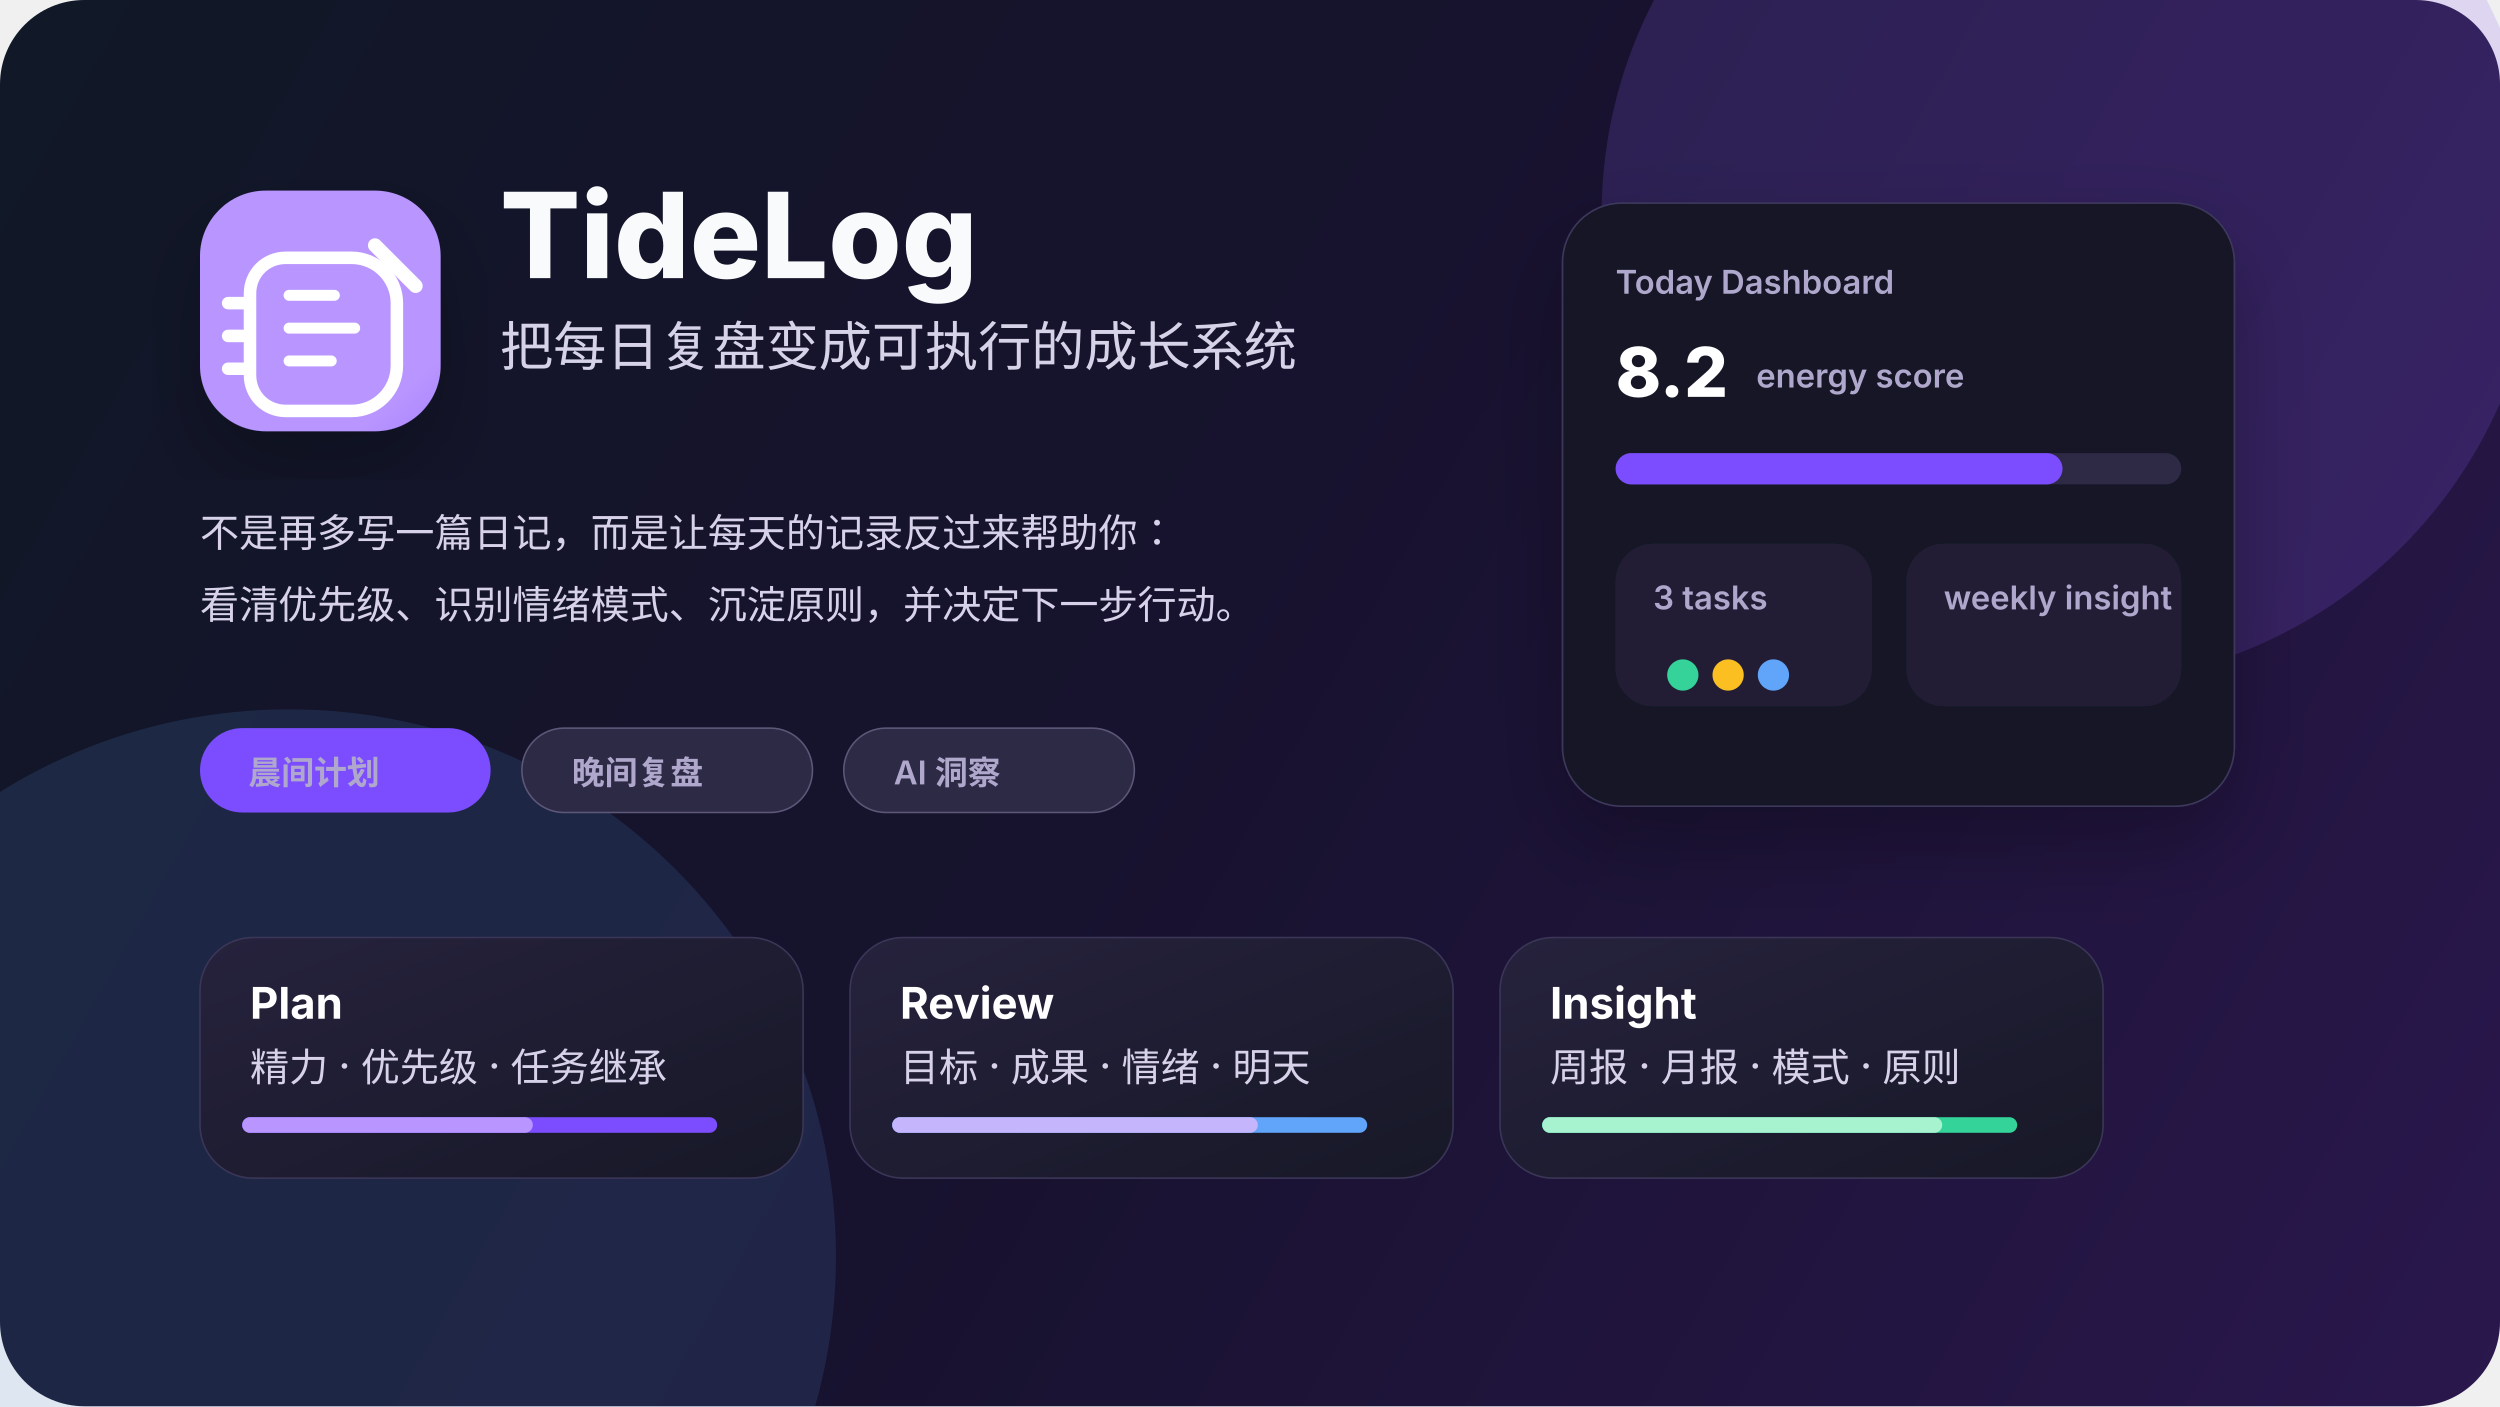
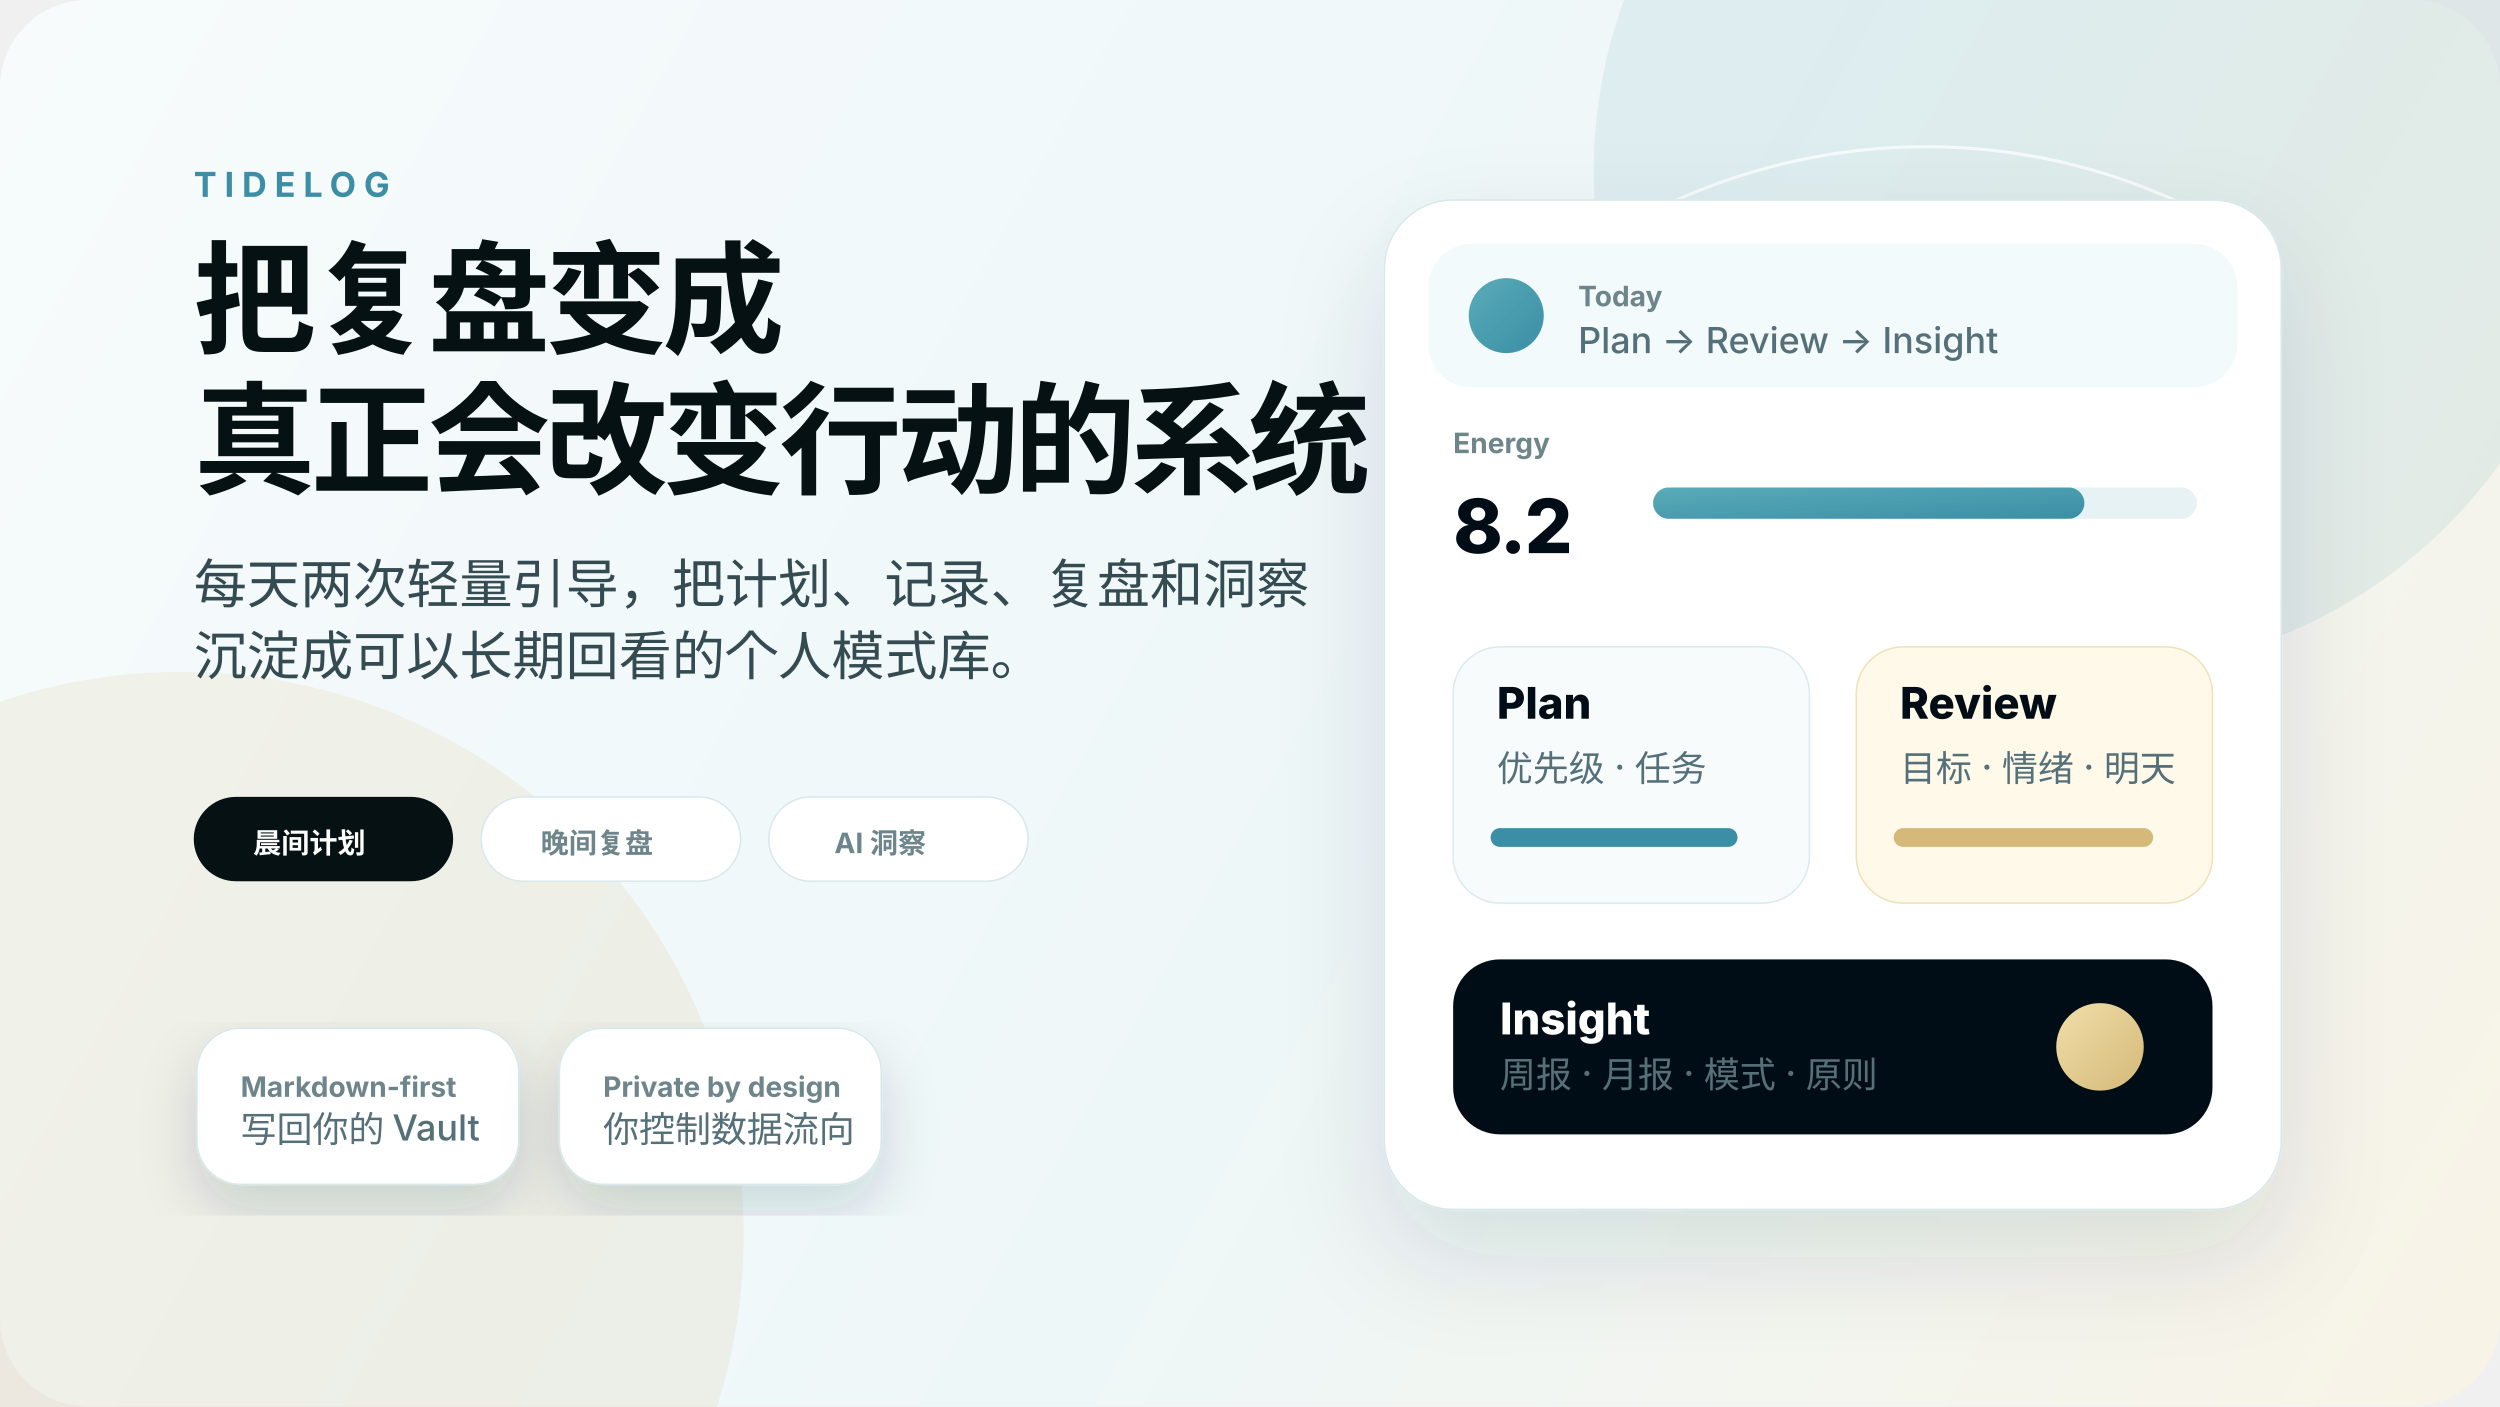
<svg xmlns="http://www.w3.org/2000/svg" width="1600" height="900" viewBox="0 0 1600 900" fill="none" role="img" aria-labelledby="title desc">
  <defs>
    <linearGradient id="bg" x1="0" y1="0" x2="1600" y2="900" gradientUnits="userSpaceOnUse">
-       <stop stop-color="#111827" />
-       <stop offset="0.48" stop-color="#17122E" />
-       <stop offset="1" stop-color="#2A174D" />
+       <stop stop-color="#F7FBFC" />
+       <stop offset="0.55" stop-color="#EEF7F8" />
+       <stop offset="1" stop-color="#F8F3E6" />
    </linearGradient>
-     <linearGradient id="purple" x1="135" y1="121" x2="323" y2="330" gradientUnits="userSpaceOnUse">
-       <stop stop-color="#B996FF" />
-       <stop offset="0.55" stop-color="#7C4DFF" />
-       <stop offset="1" stop-color="#5D8BFF" />
+     <linearGradient id="teal" x1="0" y1="0" x2="1" y2="1">
+       <stop stop-color="#5AABB8" />
+       <stop offset="1" stop-color="#3B8EA5" />
    </linearGradient>
-     <linearGradient id="card" x1="0" y1="0" x2="1" y2="1">
-       <stop stop-color="#26223D" />
-       <stop offset="1" stop-color="#171827" />
+     <linearGradient id="gold" x1="0" y1="0" x2="1" y2="1">
+       <stop stop-color="#F1DEAA" />
+       <stop offset="1" stop-color="#D4B978" />
    </linearGradient>
-     <filter id="soft" x="-20%" y="-20%" width="140%" height="140%" color-interpolation-filters="sRGB">
-       <feDropShadow dx="0" dy="24" stdDeviation="28" flood-color="#000000" flood-opacity="0.28" />
+     <filter id="cardShadow" x="-20%" y="-20%" width="140%" height="150%" color-interpolation-filters="sRGB">
+       <feDropShadow dx="0" dy="30" stdDeviation="34" flood-color="#123844" flood-opacity="0.12" />
+     </filter>
+     <filter id="softShadow" x="-20%" y="-20%" width="140%" height="140%" color-interpolation-filters="sRGB">
+       <feDropShadow dx="0" dy="16" stdDeviation="18" flood-color="#123844" flood-opacity="0.16" />
    </filter>
    <style>
-       .title { font: 800 76px -apple-system, BlinkMacSystemFont, "Segoe UI", "PingFang SC", "Microsoft YaHei", sans-serif; fill: #F8FAFC; }
-       .subtitle { font: 500 34px -apple-system, BlinkMacSystemFont, "Segoe UI", "PingFang SC", "Microsoft YaHei", sans-serif; fill: #D6D3E8; }
-       .body { font: 500 25px -apple-system, BlinkMacSystemFont, "Segoe UI", "PingFang SC", "Microsoft YaHei", sans-serif; fill: #D7D2EA; }
-       .small { font: 600 21px -apple-system, BlinkMacSystemFont, "Segoe UI", "PingFang SC", "Microsoft YaHei", sans-serif; fill: #AFA8CC; }
-       .cardTitle { font: 750 28px -apple-system, BlinkMacSystemFont, "Segoe UI", "PingFang SC", "Microsoft YaHei", sans-serif; fill: #FFFFFF; }
-       .metric { font: 800 44px -apple-system, BlinkMacSystemFont, "Segoe UI", sans-serif; fill: #FFFFFF; }
+       .eyebrow { font-family: -apple-system, BlinkMacSystemFont, "SF Pro Text", "PingFang SC", "Microsoft YaHei", sans-serif; font-size: 22px; font-weight: 700; letter-spacing: 5px; fill: #3B8EA5; }
+       .title { font-family: -apple-system, BlinkMacSystemFont, "SF Pro Display", "PingFang SC", "Microsoft YaHei", sans-serif; font-size: 78px; font-weight: 800; fill: #061113; letter-spacing: -3px; }
+       .subtitle { font-family: -apple-system, BlinkMacSystemFont, "SF Pro Text", "PingFang SC", "Microsoft YaHei", sans-serif; font-size: 34px; font-weight: 540; fill: #344B51; }
+       .cardTitle { font-family: -apple-system, BlinkMacSystemFont, "SF Pro Text", "PingFang SC", "Microsoft YaHei", sans-serif; font-size: 28px; font-weight: 760; fill: #061113; }
+       .body { font-family: -apple-system, BlinkMacSystemFont, "SF Pro Text", "PingFang SC", "Microsoft YaHei", sans-serif; font-size: 23px; font-weight: 520; fill: #557078; }
+       .small { font-family: -apple-system, BlinkMacSystemFont, "SF Pro Text", "PingFang SC", "Microsoft YaHei", sans-serif; font-size: 18px; font-weight: 680; fill: #6E858C; }
+       .metric { font-family: -apple-system, BlinkMacSystemFont, "SF Pro Display", sans-serif; font-size: 48px; font-weight: 820; fill: #061113; letter-spacing: -1px; }
+       .white { fill: #FFFFFF; }
    </style>
  </defs>
-   <rect width="1600" height="900" rx="54" fill="url(#bg)" />
-   <circle cx="1325" cy="138" r="300" fill="#8B5CF6" opacity="0.18" />
-   <circle cx="185" cy="804" r="350" fill="#60A5FA" opacity="0.13" />
-   <g transform="translate(128 122)">
-     <rect width="154" height="154" rx="42" fill="url(#purple)" filter="url(#soft)" />
-     <path d="M55 43H97C113 43 126 56 126 72V112C126 128 113 141 97 141H55C42 141 32 131 32 118V66C32 53 42 43 55 43Z" stroke="white" stroke-width="8" stroke-linecap="round" stroke-linejoin="round" />
-     <path d="M57 67H86M57 88H99M57 109H84" stroke="white" stroke-width="7" stroke-linecap="round" />
-     <path d="M31 72H18M31 93H18M31 114H18" stroke="white" stroke-width="8" stroke-linecap="round" />
-     <path d="M112 35L138 61" stroke="white" stroke-width="9" stroke-linecap="round" />
+   <rect width="1600" height="900" rx="56" fill="url(#bg)" />
+   <circle cx="1340" cy="110" r="320" fill="#3B8EA5" opacity="0.10" />
+   <circle cx="116" cy="790" r="360" fill="#D4B978" opacity="0.14" />
+   <path d="M1060 134C1192 70 1342 84 1458 166" stroke="#FFFFFF" stroke-width="2" opacity="0.72" />
+   <g transform="translate(124 126)">
+     <text x="0" y="0" class="eyebrow">TIDELOG</text>
+     <text x="0" y="94" class="title">把复盘变成</text>
+     <text x="0" y="184" class="title">真正会改变行动的系统</text>
+     <text x="0" y="260" class="subtitle">每天两次轻量引导，把计划、记录、复盘和洞察</text>
+     <text x="0" y="306" class="subtitle">沉淀成可以长期回看的个人模式库。</text>
+     <g transform="translate(0 384)">
+       <rect width="166" height="54" rx="27" fill="#061113" />
+       <text x="38" y="36" class="small white">晨间计划</text>
+       <rect x="184" width="166" height="54" rx="27" fill="#FFFFFF" stroke="#D8E8EC" />
+       <text x="222" y="36" class="small">晚间复盘</text>
+       <rect x="368" width="166" height="54" rx="27" fill="#FFFFFF" stroke="#D8E8EC" />
+       <text x="410" y="36" class="small">AI 洞察</text>
+     </g>
  </g>
-   <text x="320" y="178" class="title">TideLog</text>
-   <text x="320" y="234" class="subtitle">把每日复盘变成可执行的成长系统</text>
-   <text x="128" y="350" class="body">不是再多写一篇日记，而是让每天的记录反过来帮助你：</text>
-   <text x="128" y="396" class="body">看清优先级、识别情绪模式、沉淀原则，并决定下一步行动。</text>
-   <g transform="translate(128 466)">
-     <rect width="186" height="54" rx="27" fill="#7C4DFF" />
-     <text x="31" y="36" class="small" fill="#FFFFFF">晨间计划</text>
-     <rect x="206" width="186" height="54" rx="27" fill="#2D2A45" stroke="#5D5778" />
-     <text x="238" y="36" class="small">晚间复盘</text>
-     <rect x="412" width="186" height="54" rx="27" fill="#2D2A45" stroke="#5D5778" />
-     <text x="444" y="36" class="small">AI 洞察</text>
+   <g transform="translate(886 128)" filter="url(#cardShadow)">
+     <rect width="574" height="646" rx="44" fill="#FFFFFF" stroke="#D7E8EB" />
+     <rect x="28" y="28" width="518" height="92" rx="28" fill="#F3FAFB" />
+     <circle cx="78" cy="74" r="24" fill="url(#teal)" />
+     <text x="124" y="68" class="small">Today</text>
+     <text x="124" y="98" class="body">Plan → Review → Insight</text>
+     <g transform="translate(44 162)">
+       <text x="0" y="0" class="small">Energy</text>
+       <text x="0" y="64" class="metric">8.2</text>
+       <rect x="128" y="22" width="348" height="20" rx="10" fill="#E7F2F4" />
+       <rect x="128" y="22" width="276" height="20" rx="10" fill="url(#teal)" />
+     </g>
+     <g transform="translate(44 286)">
+       <rect width="228" height="164" rx="30" fill="#F7FBFC" stroke="#DBEBEE" />
+       <text x="28" y="46" class="cardTitle">Plan</text>
+       <text x="28" y="86" class="body">优先级 · 任务</text>
+       <path d="M30 122H176" stroke="#3B8EA5" stroke-width="12" stroke-linecap="round" />
+     </g>
+     <g transform="translate(302 286)">
+       <rect width="228" height="164" rx="30" fill="#FFF9EA" stroke="#EFE1B8" />
+       <text x="28" y="46" class="cardTitle">Review</text>
+       <text x="28" y="86" class="body">目标 · 情绪 · 明天</text>
+       <path d="M30 122H184" stroke="#D4B978" stroke-width="12" stroke-linecap="round" />
+     </g>
+     <g transform="translate(44 486)">
+       <rect width="486" height="112" rx="30" fill="#061113" />
+       <text x="30" y="48" class="cardTitle white">Insight</text>
+       <text x="30" y="82" class="body" fill="#D8E8EC">周报 · 月报 · 模式 · 原则</text>
+       <circle cx="414" cy="56" r="28" fill="url(#gold)" />
+     </g>
  </g>
-   <g transform="translate(128 600)">
-     <rect width="386" height="154" rx="34" fill="url(#card)" stroke="#3B3658" />
-     <text x="32" y="52" class="cardTitle">Plan</text>
-     <text x="32" y="92" class="body">精力 · 优先级 · 任务继承</text>
-     <path d="M32 120H326" stroke="#7C4DFF" stroke-width="10" stroke-linecap="round" />
-     <path d="M32 120H208" stroke="#B996FF" stroke-width="10" stroke-linecap="round" />
+   <g transform="translate(126 658)" filter="url(#softShadow)">
+     <rect width="206" height="100" rx="28" fill="#FFFFFF" stroke="#D7E8EB" />
+     <text x="28" y="44" class="small">Markdown-first</text>
+     <text x="28" y="73" class="body">写回你的 Vault</text>
  </g>
-   <g transform="translate(544 600)">
-     <rect width="386" height="154" rx="34" fill="url(#card)" stroke="#3B3658" />
-     <text x="32" y="52" class="cardTitle">Review</text>
-     <text x="32" y="92" class="body">目标 · 成果 · 情绪 · 明天</text>
-     <path d="M32 120H326" stroke="#60A5FA" stroke-width="10" stroke-linecap="round" />
-     <path d="M32 120H256" stroke="#C4B5FD" stroke-width="10" stroke-linecap="round" />
-   </g>
-   <g transform="translate(960 600)">
-     <rect width="386" height="154" rx="34" fill="url(#card)" stroke="#3B3658" />
-     <text x="32" y="52" class="cardTitle">Insight</text>
-     <text x="32" y="92" class="body">周报 · 月报 · 模式 · 原则</text>
-     <path d="M32 120H326" stroke="#34D399" stroke-width="10" stroke-linecap="round" />
-     <path d="M32 120H278" stroke="#A7F3D0" stroke-width="10" stroke-linecap="round" />
-   </g>
-   <g transform="translate(1000 130)" filter="url(#soft)">
-     <rect width="430" height="386" rx="38" fill="#151827" stroke="#3E395C" />
-     <text x="34" y="58" class="small">Today Dashboard</text>
-     <text x="34" y="124" class="metric">8.2</text>
-     <text x="124" y="118" class="small">energy score</text>
-     <rect x="34" y="160" width="362" height="20" rx="10" fill="#2D2A45" />
-     <rect x="34" y="160" width="286" height="20" rx="10" fill="#7C4DFF" />
-     <rect x="34" y="218" width="164" height="104" rx="24" fill="#221F36" />
-     <rect x="220" y="218" width="176" height="104" rx="24" fill="#221F36" />
-     <text x="58" y="260" class="small">3 tasks</text>
-     <text x="244" y="260" class="small">weekly insight</text>
-     <circle cx="77" cy="302" r="10" fill="#34D399" />
-     <circle cx="106" cy="302" r="10" fill="#FBBF24" />
-     <circle cx="135" cy="302" r="10" fill="#60A5FA" />
+   <g transform="translate(358 658)" filter="url(#softShadow)">
+     <rect width="206" height="100" rx="28" fill="#FFFFFF" stroke="#D7E8EB" />
+     <text x="28" y="44" class="small">Private by design</text>
+     <text x="28" y="73" class="body">你控制数据流向</text>
  </g>
</svg>
